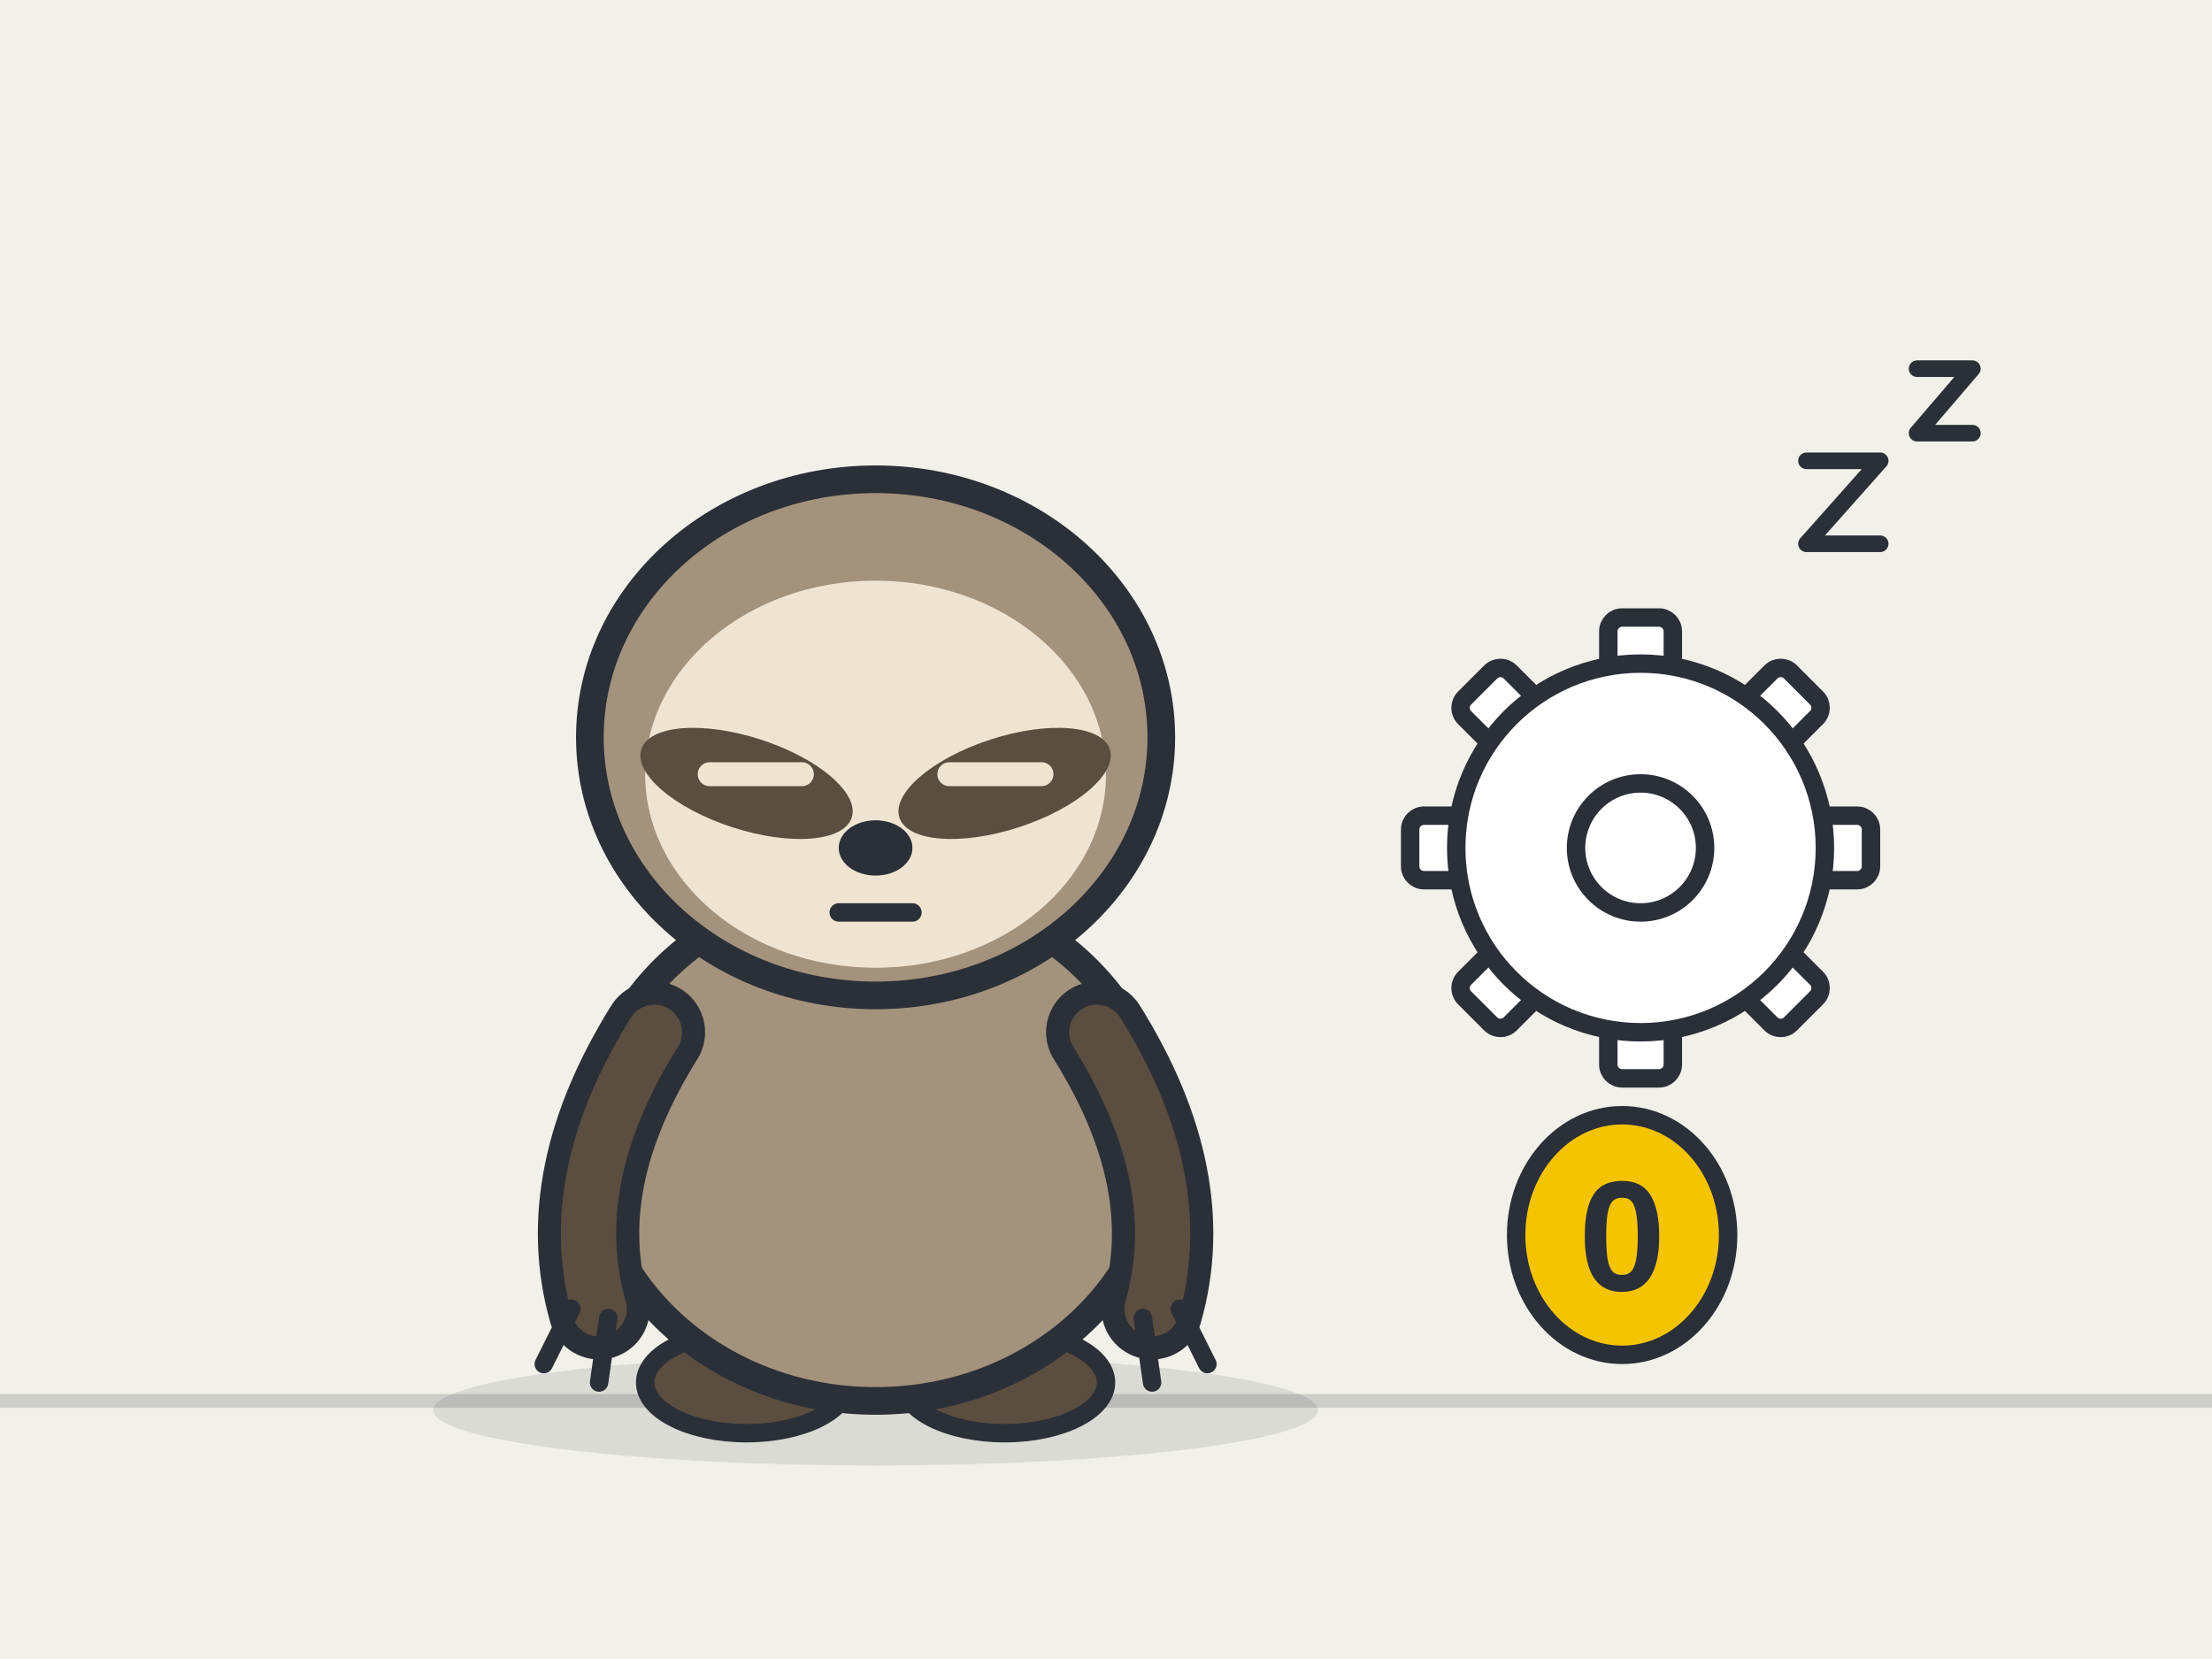
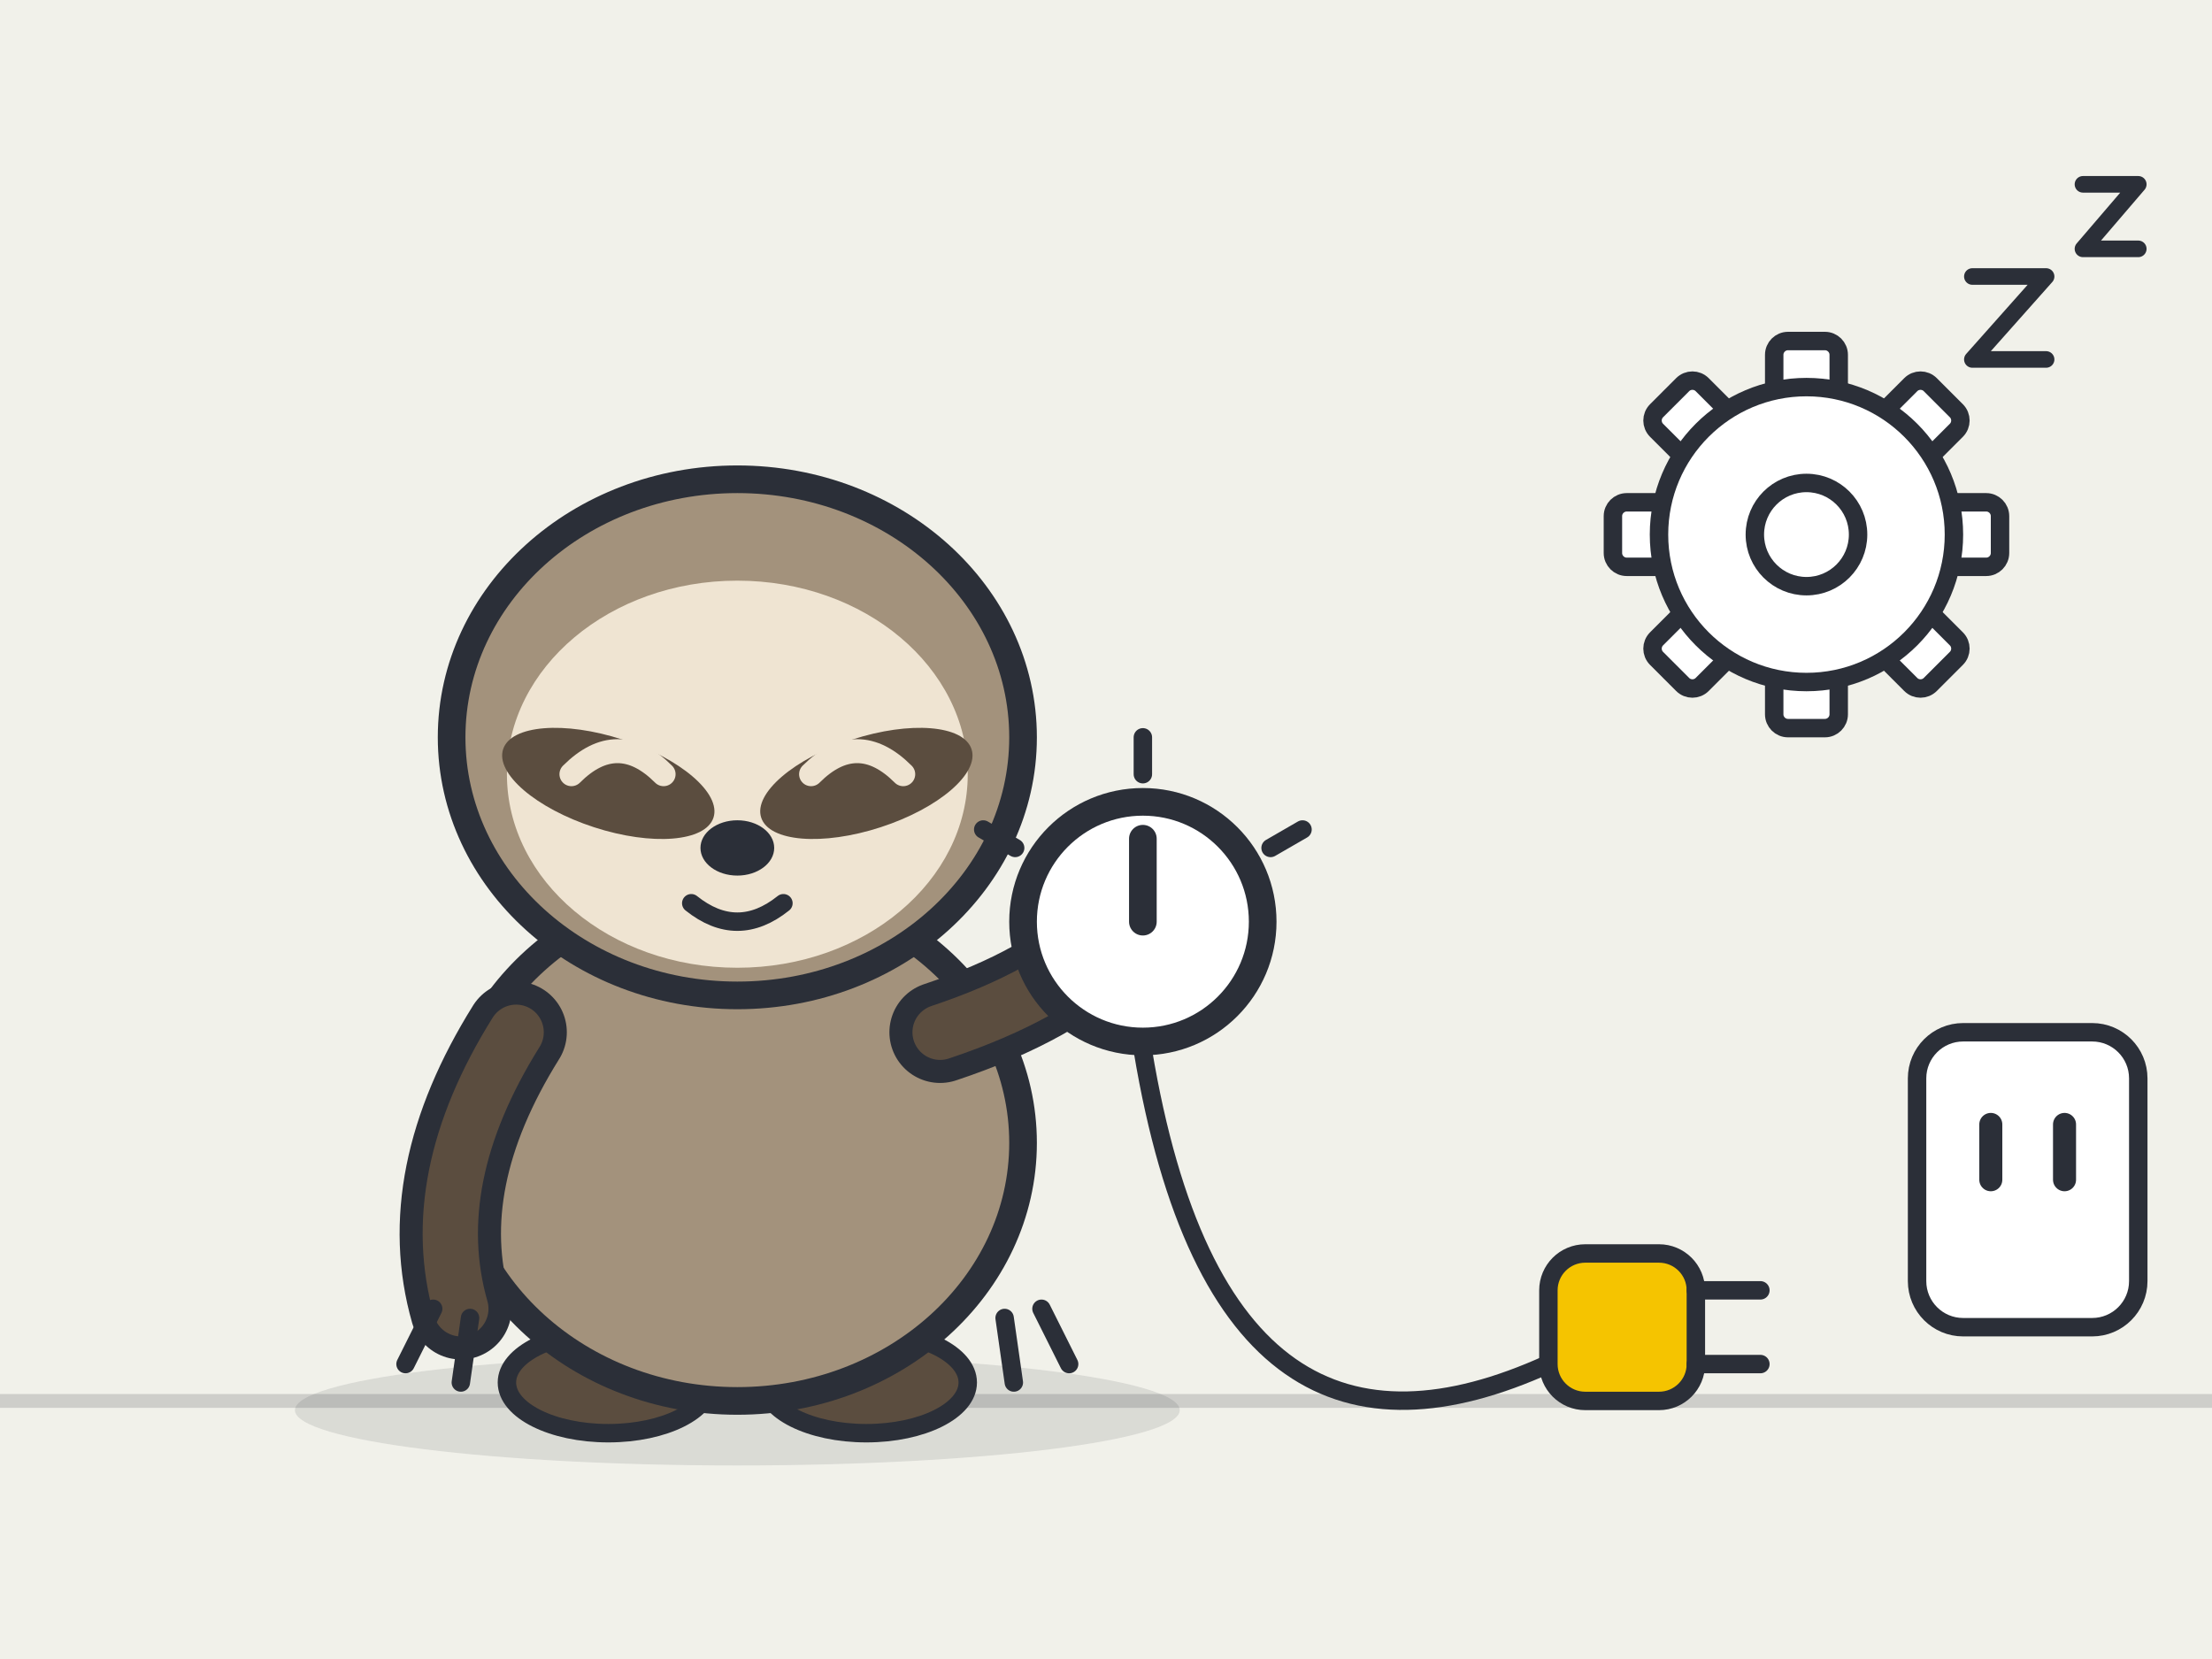
<svg xmlns="http://www.w3.org/2000/svg" viewBox="0 0 240 180" width="240" height="180">
  <rect width="240" height="180" fill="#f1f1ea" />
  <line x1="0" y1="152" x2="240" y2="152" stroke="#2b2f38" stroke-width="1.5" opacity=".18" />
-   <g transform="translate(178 92)">
-     <rect x="-3.5" y="-25" width="7" height="8" rx="1.5" fill="#fff" stroke="#2b2f38" stroke-width="2" stroke-linejoin="round" stroke-linecap="round" transform="rotate(0)" />
-     <rect x="-3.5" y="-25" width="7" height="8" rx="1.5" fill="#fff" stroke="#2b2f38" stroke-width="2" stroke-linejoin="round" stroke-linecap="round" transform="rotate(45)" />
-     <rect x="-3.5" y="-25" width="7" height="8" rx="1.5" fill="#fff" stroke="#2b2f38" stroke-width="2" stroke-linejoin="round" stroke-linecap="round" transform="rotate(90)" />
-     <rect x="-3.5" y="-25" width="7" height="8" rx="1.5" fill="#fff" stroke="#2b2f38" stroke-width="2" stroke-linejoin="round" stroke-linecap="round" transform="rotate(135)" />
-     <rect x="-3.5" y="-25" width="7" height="8" rx="1.5" fill="#fff" stroke="#2b2f38" stroke-width="2" stroke-linejoin="round" stroke-linecap="round" transform="rotate(180)" />
-     <rect x="-3.5" y="-25" width="7" height="8" rx="1.5" fill="#fff" stroke="#2b2f38" stroke-width="2" stroke-linejoin="round" stroke-linecap="round" transform="rotate(225)" />
-     <rect x="-3.5" y="-25" width="7" height="8" rx="1.5" fill="#fff" stroke="#2b2f38" stroke-width="2" stroke-linejoin="round" stroke-linecap="round" transform="rotate(270)" />
-     <rect x="-3.5" y="-25" width="7" height="8" rx="1.5" fill="#fff" stroke="#2b2f38" stroke-width="2" stroke-linejoin="round" stroke-linecap="round" transform="rotate(315)" />
-     <circle r="20" fill="#fff" stroke="#2b2f38" stroke-width="2" stroke-linejoin="round" stroke-linecap="round" />
-     <circle r="7" fill="none" stroke="#2b2f38" stroke-width="2" stroke-linejoin="round" stroke-linecap="round" />
+   <rect x="208" y="112" width="24" height="32" rx="5" fill="#fff" stroke="#2b2f38" stroke-width="2" stroke-linejoin="round" stroke-linecap="round" />
+   <path d="M216 122 v6 M224 122 v6" stroke="#2b2f38" stroke-width="2.5" stroke-linejoin="round" stroke-linecap="round" />
+   <g transform="translate(196 58)">
+     <rect x="-3.5" y="-21" width="7" height="8" rx="1.5" fill="#fff" stroke="#2b2f38" stroke-width="2" stroke-linejoin="round" stroke-linecap="round" transform="rotate(0)" />
+     <rect x="-3.5" y="-21" width="7" height="8" rx="1.5" fill="#fff" stroke="#2b2f38" stroke-width="2" stroke-linejoin="round" stroke-linecap="round" transform="rotate(45)" />
+     <rect x="-3.5" y="-21" width="7" height="8" rx="1.5" fill="#fff" stroke="#2b2f38" stroke-width="2" stroke-linejoin="round" stroke-linecap="round" transform="rotate(90)" />
+     <rect x="-3.5" y="-21" width="7" height="8" rx="1.5" fill="#fff" stroke="#2b2f38" stroke-width="2" stroke-linejoin="round" stroke-linecap="round" transform="rotate(135)" />
+     <rect x="-3.5" y="-21" width="7" height="8" rx="1.5" fill="#fff" stroke="#2b2f38" stroke-width="2" stroke-linejoin="round" stroke-linecap="round" transform="rotate(180)" />
+     <rect x="-3.5" y="-21" width="7" height="8" rx="1.5" fill="#fff" stroke="#2b2f38" stroke-width="2" stroke-linejoin="round" stroke-linecap="round" transform="rotate(225)" />
+     <rect x="-3.5" y="-21" width="7" height="8" rx="1.5" fill="#fff" stroke="#2b2f38" stroke-width="2" stroke-linejoin="round" stroke-linecap="round" transform="rotate(270)" />
+     <rect x="-3.5" y="-21" width="7" height="8" rx="1.5" fill="#fff" stroke="#2b2f38" stroke-width="2" stroke-linejoin="round" stroke-linecap="round" transform="rotate(315)" />
+     <circle r="16" fill="#fff" stroke="#2b2f38" stroke-width="2" stroke-linejoin="round" stroke-linecap="round" />
+     <circle r="5.6" fill="none" stroke="#2b2f38" stroke-width="2" stroke-linejoin="round" stroke-linecap="round" />
  </g>
-   <ellipse cx="95" cy="153" rx="48" ry="6" fill="#2b2f38" opacity=".12" />
-   <ellipse cx="81" cy="150" rx="11" ry="5.5" fill="#5b4d3f" stroke="#2b2f38" stroke-width="2" stroke-linejoin="round" stroke-linecap="round" />
-   <ellipse cx="109" cy="150" rx="11" ry="5.5" fill="#5b4d3f" stroke="#2b2f38" stroke-width="2" stroke-linejoin="round" stroke-linecap="round" />
-   <ellipse cx="95" cy="124" rx="31" ry="28" fill="#a3927c" stroke="#2b2f38" stroke-width="3" stroke-linejoin="round" stroke-linecap="round" />
-   <path d="M71 112 Q61 128 65 142" fill="none" stroke="#2b2f38" stroke-width="11" stroke-linejoin="round" stroke-linecap="round" />
-   <path d="M71 112 Q61 128 65 142" fill="none" stroke="#5b4d3f" stroke-width="6" stroke-linecap="round" />
-   <path d="M119 112 Q129 128 125 142" fill="none" stroke="#2b2f38" stroke-width="11" stroke-linejoin="round" stroke-linecap="round" />
-   <path d="M119 112 Q129 128 125 142" fill="none" stroke="#5b4d3f" stroke-width="6" stroke-linecap="round" />
-   <ellipse cx="95" cy="80" rx="31" ry="28" fill="#a3927c" stroke="#2b2f38" stroke-width="3" stroke-linejoin="round" stroke-linecap="round" />
-   <ellipse cx="95" cy="84" rx="25" ry="21" fill="#efe4d2" />
-   <ellipse cx="81" cy="85" rx="12" ry="5" transform="rotate(18 81 85)" fill="#5b4d3f" />
-   <ellipse cx="109" cy="85" rx="12" ry="5" transform="rotate(-18 109 85)" fill="#5b4d3f" />
-   <path d="M77 84 h10" fill="none" stroke="#efe4d2" stroke-width="2.6" stroke-linecap="round" />
-   <path d="M103 84 h10" fill="none" stroke="#efe4d2" stroke-width="2.6" stroke-linecap="round" />
-   <ellipse cx="95" cy="92" rx="4" ry="3" fill="#2b2f38" />
-   <path d="M91 99 h8" fill="none" stroke="#2b2f38" stroke-width="2" stroke-linejoin="round" stroke-linecap="round" />
-   <path d="M62 142 l-3 6 M66 143 l-1 7 M128 142 l3 6 M124 143 l1 7" stroke="#2b2f38" stroke-width="2" stroke-linejoin="round" stroke-linecap="round" />
-   <path d="M196 50 h8 l-8 9 h8 M208 40 h6 l-6 7 h6" fill="none" stroke="#2b2f38" stroke-width="1.8" stroke-linejoin="round" stroke-linecap="round" />
-   <rect x="164.5" y="121" width="23" height="26" rx="13" fill="#f5c400" stroke="#2b2f38" stroke-width="2" stroke-linejoin="round" stroke-linecap="round" />
-   <text x="176" y="140" text-anchor="middle" font-family="Arial, Helvetica, sans-serif" font-weight="700" font-size="17" fill="#2b2f38">0</text>
+   <path d="M214 30 h8 l-8 9 h8 M226 20 h6 l-6 7 h6" fill="none" stroke="#2b2f38" stroke-width="1.8" stroke-linejoin="round" stroke-linecap="round" />
+   <ellipse cx="80" cy="153" rx="48" ry="6" fill="#2b2f38" opacity=".12" />
+   <ellipse cx="66" cy="150" rx="11" ry="5.5" fill="#5b4d3f" stroke="#2b2f38" stroke-width="2" stroke-linejoin="round" stroke-linecap="round" />
+   <ellipse cx="94" cy="150" rx="11" ry="5.5" fill="#5b4d3f" stroke="#2b2f38" stroke-width="2" stroke-linejoin="round" stroke-linecap="round" />
+   <ellipse cx="80" cy="124" rx="31" ry="28" fill="#a3927c" stroke="#2b2f38" stroke-width="3" stroke-linejoin="round" stroke-linecap="round" />
+   <path d="M56 112 Q46 128 50 142" fill="none" stroke="#2b2f38" stroke-width="11" stroke-linejoin="round" stroke-linecap="round" />
+   <path d="M56 112 Q46 128 50 142" fill="none" stroke="#5b4d3f" stroke-width="6" stroke-linecap="round" />
+   <path d="M102 112 Q114 108 120 102" fill="none" stroke="#2b2f38" stroke-width="11" stroke-linejoin="round" stroke-linecap="round" />
+   <path d="M102 112 Q114 108 120 102" fill="none" stroke="#5b4d3f" stroke-width="6" stroke-linecap="round" />
+   <ellipse cx="80" cy="80" rx="31" ry="28" fill="#a3927c" stroke="#2b2f38" stroke-width="3" stroke-linejoin="round" stroke-linecap="round" />
+   <ellipse cx="80" cy="84" rx="25" ry="21" fill="#efe4d2" />
+   <ellipse cx="66" cy="85" rx="12" ry="5" transform="rotate(18 66 85)" fill="#5b4d3f" />
+   <ellipse cx="94" cy="85" rx="12" ry="5" transform="rotate(-18 94 85)" fill="#5b4d3f" />
+   <path d="M62 84 q5 -5 10 0" fill="none" stroke="#efe4d2" stroke-width="2.6" stroke-linecap="round" />
+   <path d="M88 84 q5 -5 10 0" fill="none" stroke="#efe4d2" stroke-width="2.6" stroke-linecap="round" />
+   <ellipse cx="80" cy="92" rx="4" ry="3" fill="#2b2f38" />
+   <path d="M75 98 q5 4 10 0" fill="none" stroke="#2b2f38" stroke-width="2" stroke-linejoin="round" stroke-linecap="round" />
+   <path d="M47 142 l-3 6 M51 143 l-1 7 M113 142 l3 6 M109 143 l1 7" stroke="#2b2f38" stroke-width="2" stroke-linejoin="round" stroke-linecap="round" />
+   <circle cx="124" cy="100" r="13" fill="#fff" stroke="#2b2f38" stroke-width="3" stroke-linejoin="round" stroke-linecap="round" />
+   <line x1="124" y1="100" x2="124" y2="91" stroke="#2b2f38" stroke-width="3" stroke-linejoin="round" stroke-linecap="round" />
+   <line x1="110.144" y1="92" x2="106.679" y2="90" stroke="#2b2f38" stroke-width="2" stroke-linejoin="round" stroke-linecap="round" />
+   <line x1="124" y1="84" x2="124" y2="80" stroke="#2b2f38" stroke-width="2" stroke-linejoin="round" stroke-linecap="round" />
+   <line x1="137.856" y1="92" x2="141.321" y2="90" stroke="#2b2f38" stroke-width="2" stroke-linejoin="round" stroke-linecap="round" />
+   <path d="M124 114 C130 150 146 158 168 148" fill="none" stroke="#2b2f38" stroke-width="2" stroke-linejoin="round" stroke-linecap="round" />
+   <rect x="168" y="136" width="16" height="16" rx="4" fill="#f5c400" stroke="#2b2f38" stroke-width="2" stroke-linejoin="round" stroke-linecap="round" />
+   <path d="M184 140 h7 M184 148 h7" stroke="#2b2f38" stroke-width="2" stroke-linejoin="round" stroke-linecap="round" />
</svg>
